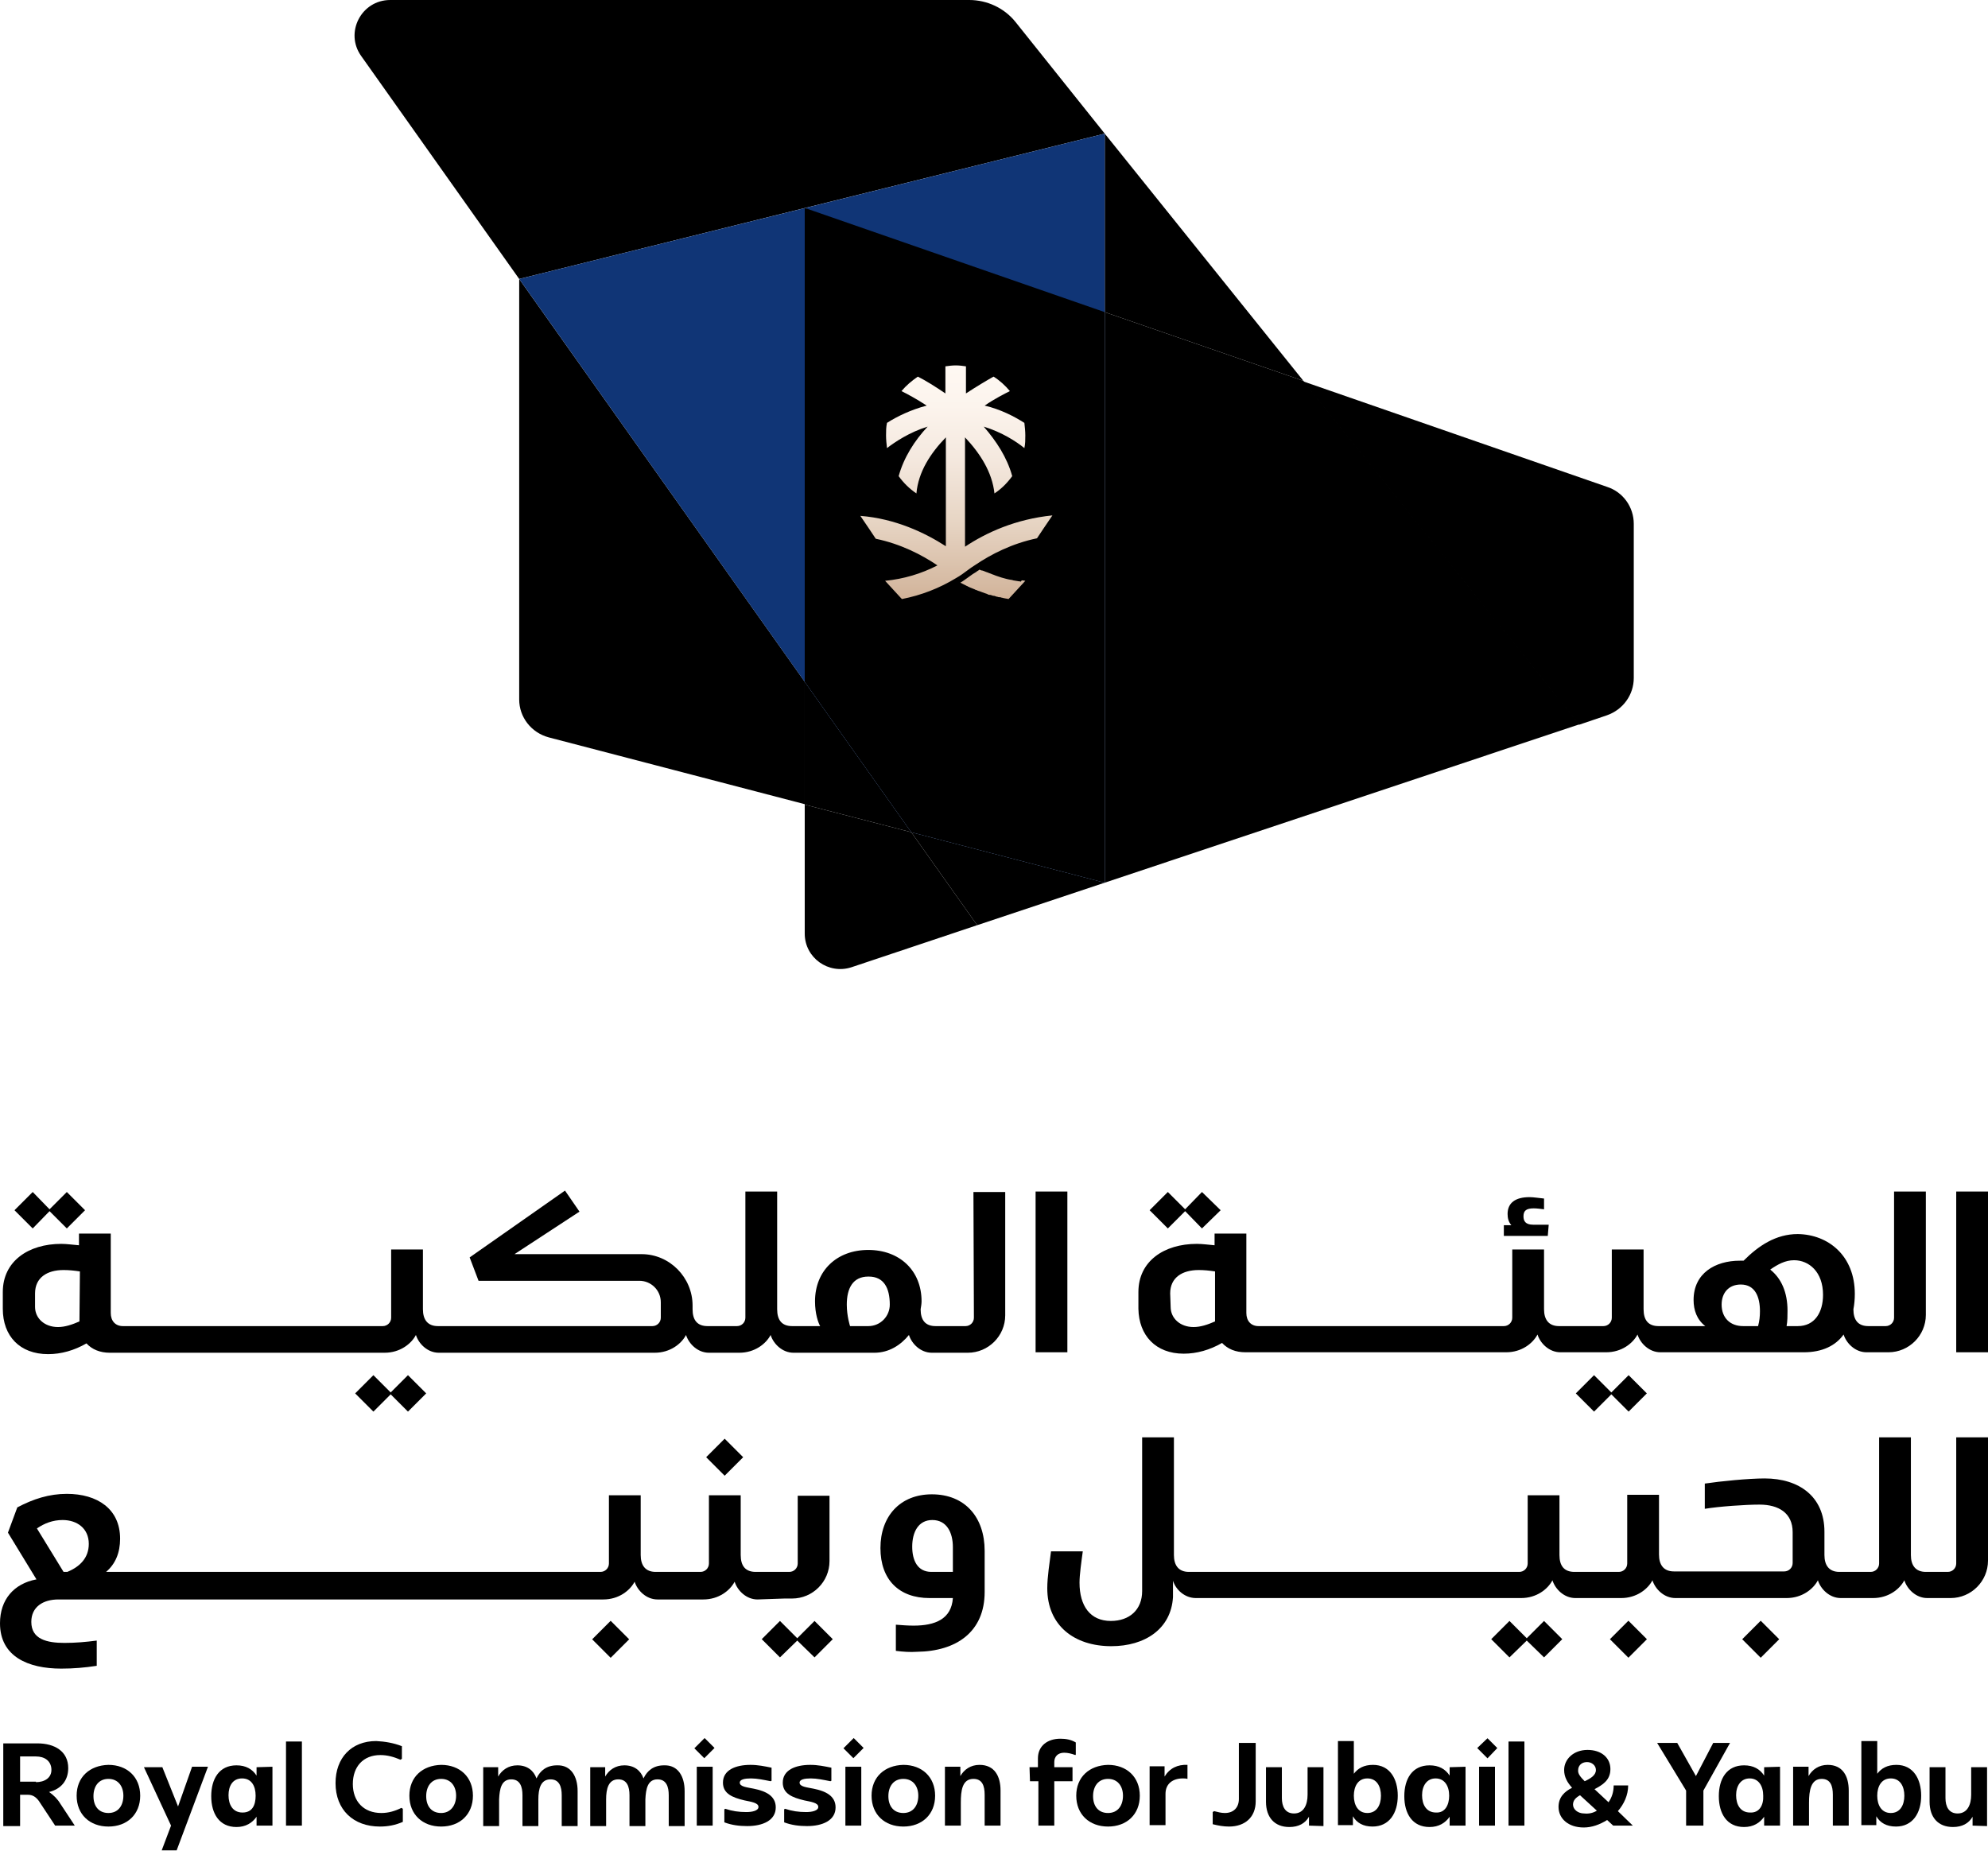
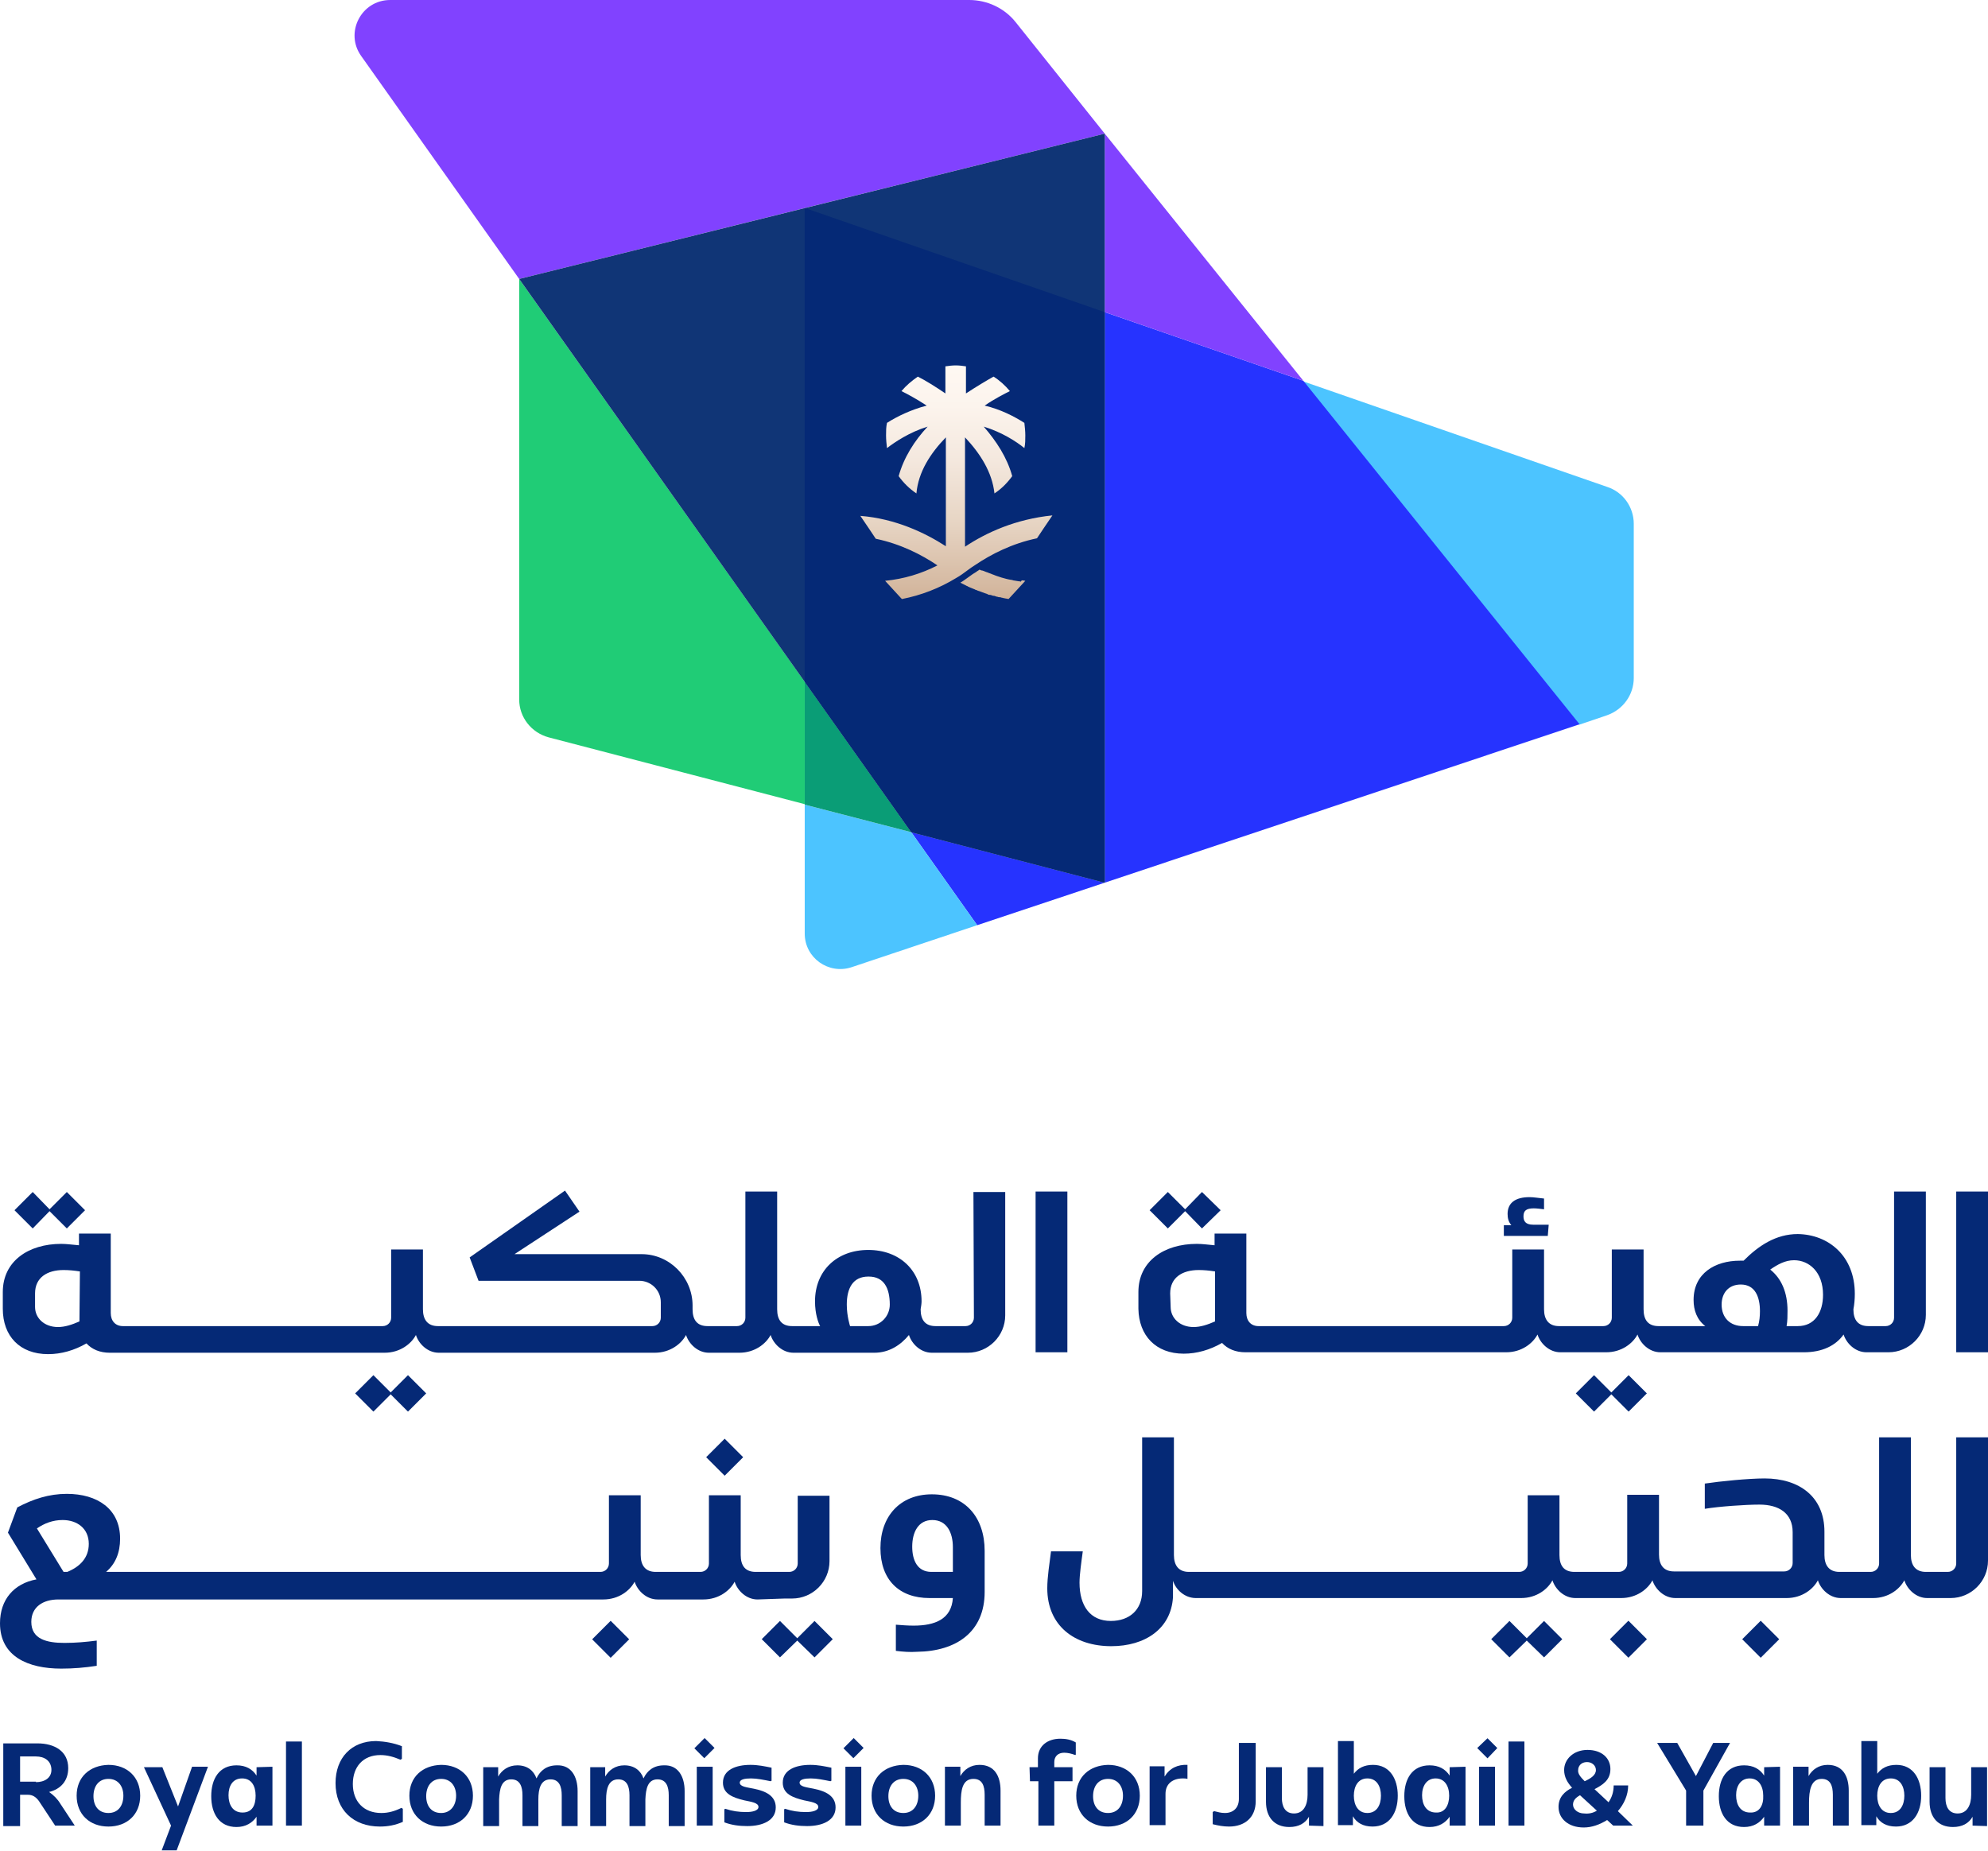
<svg xmlns="http://www.w3.org/2000/svg" version="1.1" id="Layer_1" x="0px" y="0px" viewBox="0 0 300 279.267" xml:space="preserve" width="300" height="279.267">
  <defs id="defs53" />
+   <style type="text/css" id="style1"> .st0{fill:#4CC4FF;} .st1{fill:#2633FF;} .st2{fill:#8142FF;} .st3{fill:#052976;} .st4{fill:#103576;} .st5{fill:#0A9D76;} .st6{fill:#20CC76;} .st7{fill:url(#SVGID_1_);} .st8{fill:url(#SVGID_00000085966504825435209960000017924694031542082710_);} </style>
  <g id="g54" transform="matrix(0.7052186,0,0,0.7052186,-202.3272,-213.2581)">
    <g id="g13">
      <g id="g7">
        <path class="st0" d="m 636.5,414.5 v 33 c 0,3.6 -2.3,6.8 -5.8,8 l -5.9,2 -59.1,-73.5 65.1,22.6 c 3.4,1.1 5.7,4.3 5.7,7.9 z" id="path1" style="display:inline" />
        <polygon class="st1" points="523.3,491.3 523.3,369.2 565.8,383.9 624.9,457.4 " id="polygon1" style="display:inline" />
        <polygon class="st2" points="523.3,369.2 523.3,331 565.8,383.9 " id="polygon2" style="display:inline" />
        <path class="st2" d="m 523.3,331 -64.1,15.9 v 0 L 398,362.1 364.2,314.4 c -3.6,-5 0,-12 6.2,-12 h 123.9 c 3.8,0 7.5,1.7 9.9,4.7 z" id="path4" style="display:inline" />
        <polygon class="st1" points="481.9,480.5 523.3,491.3 496,500.4 " id="polygon5" style="display:inline" />
        <path class="st0" d="m 481.9,480.5 14.1,19.9 -26.9,9 c -4.9,1.6 -10,-2 -10,-7.2 v -27.6 z" id="path5" style="display:inline" />
        <polygon class="st5" points="481.9,480.5 459.1,474.6 459.1,448.3 " id="polygon6" style="display:inline" />
        <path class="st6" d="m 459.1,448.3 v 26.2 l -54.8,-14.3 c -3.7,-1 -6.3,-4.3 -6.3,-8.1 v -90 z" id="path6" style="display:inline" />
        <path style="display:inline;fill:#103576;fill-opacity:1;fill-rule:evenodd;stroke-width:1.418;stroke-linecap:square;stroke-miterlimit:0" d="M 398,362.1 481.9,480.5 523.3,491.3 V 331 Z" id="path2" />
        <polygon class="st3" points="523.3,491.3 481.9,480.5 459.1,448.3 459.1,346.9 523.3,369.2 " id="polygon3" style="display:inline" />
      </g>
      <linearGradient id="SVGID_1_" gradientUnits="userSpaceOnUse" x1="491.193" y1="549.401" x2="491.193" y2="622.251" gradientTransform="matrix(1,0,0,-1,0,1002)">
        <stop offset="0.13" style="stop-color:#BC9470" id="stop7" />
        <stop offset="0.15" style="stop-color:#BE9773" id="stop8" />
        <stop offset="0.34" style="stop-color:#D5B9A1" id="stop9" />
        <stop offset="0.53" style="stop-color:#E7D5C4" id="stop10" />
        <stop offset="0.71" style="stop-color:#F4E8DE" id="stop11" />
        <stop offset="0.87" style="stop-color:#FCF4ED" id="stop12" />
        <stop offset="1" style="stop-color:#FFF9F3" id="stop13" />
      </linearGradient>
      <path class="st7" d="m 505.7,426.6 c 0.2,0 0.4,0.1 0.6,0.1 l -3.4,3.7 -0.2,0.2 c -0.3,-0.1 -0.7,-0.1 -1,-0.2 -0.2,0 -0.3,-0.1 -0.5,-0.1 -0.2,-0.1 -0.4,-0.1 -0.6,-0.1 -0.1,0 -0.2,-0.1 -0.4,-0.1 -0.1,0 -0.2,-0.1 -0.3,-0.1 -0.2,-0.1 -0.4,-0.1 -0.5,-0.1 -0.3,-0.1 -0.5,-0.2 -0.8,-0.2 -0.2,0 -0.3,-0.1 -0.5,-0.2 -0.7,-0.2 -1.3,-0.5 -2,-0.7 -0.1,-0.1 -0.3,-0.1 -0.5,-0.2 -0.1,0 -0.1,-0.1 -0.2,-0.1 -0.2,-0.1 -0.3,-0.1 -0.5,-0.2 -0.2,-0.1 -0.3,-0.1 -0.5,-0.2 -0.1,-0.1 -0.3,-0.1 -0.4,-0.2 -0.1,-0.1 -0.3,-0.1 -0.4,-0.2 -0.2,-0.1 -0.4,-0.2 -0.6,-0.3 -0.2,-0.1 -0.4,-0.2 -0.6,-0.3 0.7,-0.4 1.3,-0.9 1.9,-1.3 0.5,-0.4 1,-0.7 1.5,-1 0.2,-0.2 0.5,-0.3 0.7,-0.5 0.2,0.1 0.4,0.2 0.6,0.2 0.4,0.1 0.7,0.3 1.1,0.4 0.2,0.1 0.5,0.2 0.8,0.3 0.1,0.1 0.3,0.1 0.5,0.2 0.2,0.1 0.3,0.1 0.5,0.2 0.2,0.1 0.4,0.1 0.6,0.2 0.2,0.1 0.4,0.1 0.6,0.2 0.7,0.2 1.4,0.4 2.1,0.5 0.1,0 0.2,0 0.4,0.1 0.2,0 0.4,0.1 0.6,0.1 0.2,0 0.4,0.1 0.6,0.1 0.1,0 0.3,0 0.4,0.1 0.2,-0.3 0.3,-0.3 0.4,-0.3 z m -12.3,-7.2 V 396 c 3.2,3.4 5.8,7.4 6.3,12 1.5,-1 2.7,-2.2 3.8,-3.7 -1.1,-4 -3.4,-7.5 -6.1,-10.6 3.9,1.2 7,3.2 8.7,4.6 0.2,-0.9 0.2,-1.8 0.2,-2.7 0,-0.9 -0.1,-1.8 -0.2,-2.7 -2.2,-1.4 -5.1,-2.9 -8.5,-3.7 2.2,-1.5 4.2,-2.5 5.4,-3.1 -1,-1.2 -2.2,-2.3 -3.5,-3.1 -1.6,0.9 -3.6,2.1 -5.9,3.6 v -5.3 0 -0.5 c -0.7,-0.1 -1.4,-0.2 -2.2,-0.2 -0.7,0 -1.5,0.1 -2.2,0.2 v 5.8 c -2.2,-1.5 -4.3,-2.8 -5.9,-3.6 -1.3,0.9 -2.5,1.9 -3.5,3.1 1.2,0.6 3.1,1.6 5.4,3.1 -3.4,0.9 -6.3,2.3 -8.5,3.7 -0.2,0.9 -0.2,1.8 -0.2,2.7 0,0.9 0.1,1.8 0.2,2.7 1.7,-1.3 4.8,-3.4 8.7,-4.6 -2.8,3 -5.1,6.6 -6.2,10.6 1,1.4 2.3,2.7 3.8,3.7 0.4,-4.6 3,-8.6 6.3,-12 v 23.3 0 0 c -4.5,-2.9 -10.8,-5.9 -18.3,-6.5 l 1.9,2.8 1.4,2.1 c 5.3,1.1 9.8,3.4 13.2,5.7 -3.5,1.8 -7.2,2.9 -11.2,3.3 l 3.4,3.7 0.2,0.2 c 4.1,-0.8 8,-2.3 11.6,-4.5 0.9,-0.5 1.7,-1.1 2.5,-1.7 0.5,-0.4 1,-0.7 1.6,-1.1 3.4,-2.3 7.9,-4.6 13.2,-5.7 l 1.4,-2.1 1.9,-2.8 c -7.9,0.8 -14.2,3.7 -18.7,6.7 z" id="path13" style="display:inline;fill:url(#SVGID_1_)" />
    </g>
    <g id="g53">
      <g id="g21">
        <polygon class="st3" points="628,604.5 631.7,600.8 635.4,604.5 639.3,600.6 635.4,596.7 631.7,600.4 628,596.7 624.1,600.6 " id="polygon13" />
        <polygon class="st3" points="544.1,557.5 540.5,561.2 536.8,557.5 532.9,561.4 536.8,565.3 540.5,561.6 544.1,565.3 548.1,561.4 " id="polygon14" />
        <path class="st3" d="M 618.3,564.5 H 615 c -1.7,0 -2.1,-0.8 -2.1,-1.8 0,-1.2 0.6,-1.7 2.2,-1.7 0.6,0 1.4,0.1 2.2,0.2 v -2.3 c -1.1,-0.1 -2.2,-0.3 -3.1,-0.3 -3,0 -4.7,1.2 -4.7,3.6 0,0.9 0.2,1.7 0.8,2.4 h -1.6 v 2.3 h 9.4 z" id="path14" />
        <path class="st3" d="m 540.2,592.1 c 2.8,0 5.6,-0.8 8.2,-2.3 1.2,1.3 2.9,2 5,2 h 55.8 c 3.3,0 5.7,-1.9 6.7,-3.8 0.6,1.9 2.5,3.8 4.9,3.8 h 9.8 c 3.3,0 5.7,-1.9 6.7,-3.8 0.6,1.9 2.5,3.8 4.9,3.8 h 30.7 c 3.9,0 6.8,-1.4 8.5,-3.8 v 0 c 0.6,1.9 2.5,3.8 4.9,3.8 h 4.7 c 4.4,0 8,-3.6 8,-8 v -26.4 h -6.8 v 27 c 0,1 -0.8,1.8 -1.8,1.8 h -3.7 c -2.2,0 -3.2,-1.3 -3.2,-3.6 v 0 c 0.2,-1 0.3,-2.2 0.3,-3.3 0,-8.1 -5.6,-12.7 -12.2,-12.8 -4.7,0 -8.4,2.5 -11.6,5.7 h -0.8 c -5.3,0 -9.9,2.7 -9.9,8.4 0,2.2 0.7,4.2 2.5,5.6 h -10 c -2.2,0 -3.2,-1.3 -3.2,-3.6 v -12.8 h -6.8 v 14.6 c 0,1 -0.8,1.8 -1.8,1.8 h -9.5 c -2.2,0 -3.2,-1.4 -3.2,-3.6 v -12.8 h -6.8 v 14.6 c 0,1 -0.8,1.8 -1.8,1.8 h -52.5 c -1.6,0 -2.6,-1.1 -2.6,-2.8 v -17 h -6.8 v 2.5 c -1.3,-0.1 -2.5,-0.3 -3.8,-0.3 -7,0 -12.5,3.7 -12.5,10.3 v 3.6 c 0.1,5.7 3.7,9.6 9.7,9.6 z m 130.6,-20 c 3.2,0 6.2,2.5 6.2,7.4 0,3.8 -1.8,6.7 -5.4,6.7 h -2.4 c 0.2,-1.1 0.2,-2.2 0.2,-3.3 0,-3.9 -1.3,-6.9 -3.7,-8.8 1.6,-1.1 3.2,-2 5.1,-2 z m -11.4,5.2 c 3.1,0 4.1,2.7 4.1,5.7 0,1.1 -0.1,2.1 -0.4,3.2 h -3.2 c -2.8,0 -4.6,-1.8 -4.6,-4.6 0,-2.5 1.5,-4.3 4.1,-4.3 z m -122.1,1.9 c 0,-3.4 2.6,-5 6.1,-5 1.1,0 2.2,0.1 3.5,0.3 v 10.7 c -1.6,0.7 -3.1,1.2 -4.6,1.2 -2.9,0 -4.9,-1.9 -4.9,-4.3 z" id="path15" />
        <rect x="705.5" y="557.4" class="st3" width="6.8" height="34.4" id="rect15" />
        <polygon class="st3" points="453.8,657.1 457.5,653.5 461.2,657.1 465.1,653.2 461.2,649.3 457.5,653 453.8,649.3 449.9,653.2 " id="polygon15" />
        <path class="st3" d="m 486.3,622.2 c -6.8,0 -11,4.7 -11,11.5 0,6.8 4,10.7 10.5,10.7 h 5 c -0.3,4.5 -3.8,5.9 -8.4,5.9 -1.3,0 -2.5,-0.1 -3.8,-0.2 v 5.6 c 1.6,0.2 3,0.3 4.5,0.2 8.5,-0.1 14.5,-4.3 14.5,-12.8 v -8.8 c 0,-7.2 -4.2,-12.1 -11.3,-12.1 z m 4.5,16.6 h -4.6 c -3,0 -4.1,-2.5 -4.1,-5.4 0,-3.1 1.3,-5.7 4.3,-5.7 3.1,0 4.4,2.7 4.4,5.8 z" id="path16" />
        <rect x="439.2" y="611.4" transform="matrix(0.7071,-0.7071,0.7071,0.7071,-304.8728,492.4944)" class="st3" width="5.6" height="5.6" id="rect16" />
        <rect x="414.8" y="650.4" transform="matrix(0.7071,-0.7071,0.7071,0.7071,-339.59,486.6349)" class="st3" width="5.6" height="5.6" id="rect17" />
        <path class="st3" d="m 454.8,644.5 h 1.6 c 4.4,0 8,-3.6 8,-8 v -14 h -6.8 V 637 c 0,1 -0.8,1.8 -1.8,1.8 h -7.2 c -2.2,0 -3.2,-1.3 -3.2,-3.6 v -12.8 h -6.8 V 637 c 0,1 -0.8,1.8 -1.8,1.8 h -9.6 c -2.2,0 -3.2,-1.4 -3.2,-3.6 v -12.8 h -6.8 V 637 c 0,1 -0.8,1.8 -1.8,1.8 H 309.6 c 2,-1.7 3,-4.1 3,-7.1 0,-6.4 -4.9,-9.6 -11.4,-9.6 -3.8,0 -7.2,1.1 -10.6,2.9 l -2,5.4 6.1,10 c -4.8,0.9 -7.8,4.3 -7.8,9.4 0,7.1 6,9.7 13.1,9.7 2.6,0 5,-0.2 7.6,-0.6 v -5.4 c -2.3,0.3 -4.5,0.5 -6.9,0.5 -3.8,0 -7.1,-0.8 -7.1,-4.5 0,-3.2 2.5,-4.8 5.8,-4.8 H 416 c 3.3,0 5.7,-1.9 6.7,-3.8 0.6,1.9 2.5,3.8 4.9,3.8 h 9.8 c 3.3,0 5.7,-1.9 6.7,-3.8 0.6,1.9 2.5,3.8 4.9,3.8 z m -153.5,-5.7 h -0.8 l -5.7,-9.3 c 1.6,-1.1 3.4,-1.8 5.5,-1.8 3.1,0 5.6,1.8 5.6,5.1 0,3 -1.9,4.9 -4.6,6 z" id="path17" />
        <rect x="660.9" y="650.4" transform="matrix(0.7071,-0.7071,0.7071,0.7071,-267.5171,660.6389)" class="st3" width="5.6" height="5.6" id="rect18" />
        <rect x="632.6" y="650.4" transform="matrix(0.7071,-0.7071,0.7071,0.7071,-275.8142,640.6243)" class="st3" width="5.6" height="5.6" id="rect19" />
        <path class="st3" d="m 705.5,637 c 0,1 -0.8,1.8 -1.8,1.8 H 699 c -2.2,0 -3.2,-1.4 -3.2,-3.6 V 610 H 689 v 27 c 0,1 -0.8,1.8 -1.8,1.8 h -6.7 c -2.2,0 -3.2,-1.4 -3.2,-3.6 v -5 c 0,-7.5 -5.4,-11.4 -12.8,-11.4 -3.4,0 -9.5,0.6 -12.8,1.1 v 5.4 c 3,-0.5 8.7,-0.9 11.7,-0.9 4.1,0 7.1,1.8 7.1,5.9 v 6.6 c 0,1 -0.8,1.8 -1.8,1.8 h -23.6 c -2.2,0 -3.2,-1.4 -3.2,-3.6 v -12.8 h -6.8 V 637 c 0,1 -0.8,1.8 -1.8,1.8 h -9.5 c -2.2,0 -3.2,-1.3 -3.2,-3.6 v -12.8 h -6.8 V 637 c 0,1 -0.8,1.8 -1.8,1.8 h -70.7 c -2.2,0 -3.2,-1.4 -3.2,-3.6 V 610 h -6.8 v 32.9 c 0,4 -2.7,6.4 -6.7,6.4 -4.4,0 -6.7,-3.2 -6.7,-8.2 0,-1.7 0.4,-4.5 0.7,-6.7 h -6.8 c -0.3,2.4 -0.8,5.5 -0.8,7.9 0,8 5.8,12.4 13.7,12.4 7.2,0 12.8,-3.7 13.2,-10.5 0,-0.7 0,-2.2 0,-3.5 0.6,1.9 2.5,3.7 4.9,3.7 h 69.6 c 3.3,0 5.7,-1.9 6.7,-3.8 0.6,1.9 2.5,3.8 4.9,3.8 h 9.8 c 3.3,0 5.7,-1.9 6.7,-3.8 0.6,1.9 2.5,3.8 4.9,3.8 h 23.8 c 3.3,0 5.7,-1.9 6.7,-3.8 0.6,1.9 2.5,3.8 4.9,3.8 h 6.9 c 3.3,0 5.7,-1.9 6.7,-3.8 0.6,1.9 2.5,3.8 4.9,3.8 h 5 c 4.4,0 8,-3.6 8,-8 V 610 h -6.8 z" id="path19" />
        <polygon class="st3" points="609.9,657.1 613.6,653.5 617.3,657.1 621.2,653.2 617.3,649.3 613.6,653 609.9,649.3 606,653.2 " id="polygon19" />
        <polygon class="st3" points="301.2,557.5 297.5,561.2 293.9,557.5 290,561.4 293.9,565.3 297.5,561.6 301.2,565.3 305.1,561.4 " id="polygon20" />
        <rect x="508.5" y="557.4" class="st3" width="6.8" height="34.4" id="rect20" />
        <path class="st3" d="m 495.3,584.4 c 0,1 -0.8,1.8 -1.8,1.8 h -6.4 c -2.2,0 -3.2,-1.3 -3.2,-3.6 v 0 c 0.1,-0.6 0.2,-1.2 0.2,-1.7 0,-6.6 -4.7,-11 -11.4,-11 -6.7,0 -11.4,4.4 -11.4,11 0,2.7 0.7,4.6 1.1,5.3 h -6 c -2.2,0 -3.2,-1.3 -3.2,-3.6 v -25.2 h -6.8 v 27 c 0,1 -0.8,1.8 -1.8,1.8 h -6.3 c -2.2,0 -3.2,-1.3 -3.2,-3.6 v -0.8 c 0,-6 -4.9,-11 -10.9,-11 H 397 l 13.9,-9.1 -3.1,-4.5 -20.4,14.3 1.9,5 h 34.4 c 2.5,0 4.6,2 4.6,4.6 v 3.3 c 0,1 -0.8,1.8 -1.8,1.8 h -45.9 c -2.2,0 -3.2,-1.4 -3.2,-3.6 v -12.8 h -6.8 v 14.6 c 0,1 -0.8,1.8 -1.8,1.8 h -55.6 c -1.6,0 -2.6,-1.1 -2.6,-2.8 v -17 h -6.8 v 2.5 c -1.3,-0.1 -2.6,-0.3 -3.8,-0.3 -7,0 -12.5,3.7 -12.5,10.3 v 3.6 c 0,5.8 3.6,9.7 9.7,9.7 2.8,0 5.6,-0.8 8.2,-2.3 1.2,1.3 2.9,2 5,2 h 58.8 c 3.3,0 5.7,-1.9 6.7,-3.8 0.6,1.9 2.5,3.8 4.9,3.8 H 427 c 3.3,0 5.7,-1.9 6.7,-3.8 0.6,1.9 2.5,3.8 4.9,3.8 h 6.5 c 3.3,0 5.7,-1.9 6.7,-3.8 0.6,1.9 2.5,3.8 4.9,3.8 H 474 c 3.1,0 5.6,-1.6 7.4,-3.8 0.6,1.9 2.5,3.8 4.9,3.8 h 7.7 c 4.4,0 8,-3.6 8,-8 v -26.4 h -6.8 z m -191.4,0.8 c -1.6,0.7 -3.1,1.2 -4.6,1.2 -2.9,0 -4.9,-1.9 -4.9,-4.3 v -2.9 c 0,-3.4 2.6,-5 6.1,-5 1.1,0 2.2,0.1 3.5,0.3 z m 173.4,-3.6 c 0,2.5 -2,4.6 -4.6,4.6 h -3.9 c 0,0 -0.7,-2.1 -0.7,-4.6 0,-3.5 1.3,-6 4.6,-6 h 0.1 c 3.2,0 4.5,2.4 4.5,6 z" id="path20" />
        <polygon class="st3" points="374.2,596.7 370.5,600.4 366.8,596.7 362.9,600.6 366.8,604.5 370.5,600.8 374.2,604.5 378.1,600.6 " id="polygon21" />
      </g>
      <g id="g52">
        <path class="st3" d="m 298.7,693.1 -3.5,-5.3 c -0.6,-0.8 -1.3,-1.3 -2.3,-1.3 h -1.7 v 6.7 h -3.6 v -17.7 h 7.3 c 3.7,0 6.6,1.7 6.6,5.3 0,2.7 -1.6,4.5 -4.1,5.1 1,0.7 1.8,1.5 2.4,2.5 l 3.1,4.7 z m -4.1,-9.3 c 1.8,0 3.4,-0.9 3.3,-2.8 -0.1,-1.8 -1.5,-2.7 -3.3,-2.7 h -3.4 v 5.4 h 3.4 z" id="path21" />
        <path class="st3" d="m 316.9,686.7 c 0,4 -2.8,6.6 -6.8,6.6 -4,0 -6.8,-2.6 -6.8,-6.6 0,-4 2.8,-6.5 6.8,-6.6 4,0 6.8,2.6 6.8,6.6 z m -3.6,0 c 0,-2 -1.1,-3.6 -3.2,-3.6 -2.1,0 -3.2,1.6 -3.2,3.7 0,2.1 1.1,3.6 3.2,3.6 2.1,0 3.2,-1.6 3.2,-3.7 z" id="path22" />
        <path class="st3" d="m 321.6,680.5 3.4,8.5 3,-8.5 h 3.4 l -6.7,17.9 h -3.2 l 2,-5.3 -5.8,-12.5 h 3.9 z" id="path23" />
        <path class="st3" d="m 345.2,680.5 v 12.6 h -3.4 v -1.9 c -0.9,1.3 -2.3,2.2 -4.3,2.2 -3.7,0 -5.4,-2.9 -5.4,-6.6 0,-3.7 1.7,-6.6 5.4,-6.6 2,0 3.4,0.8 4.3,2.2 v -1.8 z m -3.6,6.2 v 0 c 0,-2.1 -0.9,-3.7 -2.9,-3.7 -2,0 -2.9,1.6 -2.9,3.6 0,2 0.9,3.7 3,3.7 2.1,0 2.8,-1.6 2.8,-3.6 z" id="path24" />
        <path class="st3" d="m 351.5,675.1 v 18 h -3.4 v -18 z" id="path25" />
        <path class="st3" d="m 372.9,676.1 v 2.7 l -0.3,0.2 c -1.4,-0.6 -2.8,-1 -4.3,-1 -3.7,0 -5.9,2.5 -5.9,6.2 0,3.7 2.3,6.2 6.1,6.2 1.5,0 2.9,-0.4 4.3,-1.1 l 0.3,0.2 v 2.8 c -1.6,0.7 -3.2,1 -4.9,1 -5.7,0 -9.5,-3.6 -9.5,-9.3 0,-5.4 3.4,-9 8.7,-9 1.9,0.1 3.7,0.4 5.5,1.1 z" id="path26" />
        <path class="st3" d="m 388.1,686.7 c 0,4 -2.8,6.6 -6.8,6.6 -4,0 -6.8,-2.6 -6.8,-6.6 0,-4 2.8,-6.5 6.8,-6.6 4,0 6.8,2.6 6.8,6.6 z m -3.6,0 c 0,-2 -1.1,-3.6 -3.2,-3.6 -2.1,0 -3.2,1.6 -3.2,3.7 0,2.1 1.1,3.6 3.2,3.6 2,0 3.2,-1.6 3.2,-3.7 z" id="path27" />
        <path class="st3" d="m 410.5,685.7 v 7.5 h -3.4 v -6.6 c 0,-1.8 -0.5,-3.4 -2.4,-3.4 -2.1,0 -2.6,2 -2.6,4.3 v 5.7 h -3.4 v -6.6 c 0,-1.8 -0.5,-3.4 -2.4,-3.4 -2.1,0 -2.5,2 -2.6,4.3 v 5.7 h -3.4 v -12.6 h 3.2 v 2 c 0.8,-1.4 2.2,-2.4 4.1,-2.4 2.1,0 3.5,1.1 4.1,2.8 0.8,-1.7 2.2,-2.8 4.4,-2.8 3,-0.1 4.4,2.4 4.4,5.5 z" id="path28" />
        <path class="st3" d="m 433.4,685.7 v 7.5 H 430 v -6.6 c 0,-1.8 -0.5,-3.4 -2.4,-3.4 -2.1,0 -2.5,2 -2.6,4.3 v 5.7 h -3.4 v -6.6 c 0,-1.8 -0.5,-3.4 -2.4,-3.4 -2.1,0 -2.6,2 -2.6,4.3 v 5.7 h -3.4 v -12.6 h 3.2 v 2 c 0.8,-1.4 2.2,-2.4 4.1,-2.4 2.1,0 3.5,1.1 4.1,2.8 0.8,-1.7 2.2,-2.8 4.4,-2.8 3,-0.1 4.4,2.4 4.4,5.5 z" id="path29" />
        <path class="st3" d="m 452,680.7 v 2.8 l -0.2,0.1 c -1.5,-0.3 -2.9,-0.6 -4.2,-0.6 -1.3,0 -2.4,0.2 -2.4,0.9 0,0.9 1.6,1 3,1.3 2.5,0.5 4.7,1.5 4.7,4 0,2.8 -2.8,4 -6.1,4 -1.7,0 -3.3,-0.2 -4.9,-0.8 v -2.8 l 0.2,-0.1 c 1.5,0.5 2.9,0.7 4.5,0.7 1.3,0 2.6,-0.3 2.6,-1.1 0,-0.9 -1.6,-1.1 -3,-1.4 -2.5,-0.6 -4.6,-1.4 -4.6,-3.8 0,-2.7 2.7,-3.8 5.9,-3.8 1.6,0 3,0.3 4.5,0.6 z" id="path30" />
        <path class="st3" d="m 464.8,680.7 v 2.8 l -0.2,0.1 c -1.5,-0.3 -2.9,-0.6 -4.2,-0.6 -1.3,0 -2.4,0.2 -2.4,0.9 0,0.9 1.6,1 3,1.3 2.5,0.5 4.7,1.5 4.7,4 0,2.8 -2.8,4 -6.1,4 -1.7,0 -3.3,-0.2 -4.9,-0.8 v -2.8 l 0.2,-0.1 c 1.5,0.5 2.9,0.7 4.5,0.7 1.3,0 2.6,-0.3 2.6,-1.1 0,-0.9 -1.6,-1.1 -3,-1.4 -2.5,-0.6 -4.6,-1.4 -4.6,-3.8 0,-2.7 2.7,-3.8 5.9,-3.8 1.6,0 3,0.3 4.5,0.6 z" id="path31" />
        <path class="st3" d="m 487,686.7 c 0,4 -2.8,6.6 -6.8,6.6 -4,0 -6.8,-2.6 -6.8,-6.6 0,-4 2.8,-6.5 6.8,-6.6 4,0 6.8,2.6 6.8,6.6 z m -3.6,0 c 0,-2 -1.1,-3.6 -3.2,-3.6 -2.1,0 -3.2,1.6 -3.2,3.7 0,2.1 1.1,3.6 3.2,3.6 2.1,0 3.2,-1.6 3.2,-3.7 z" id="path32" />
        <path class="st3" d="m 492.4,680.5 v 2 c 0.8,-1.4 2.2,-2.4 4.1,-2.4 3.2,0 4.5,2.4 4.5,5.5 v 7.5 h -3.4 v -6.6 c 0,-1.9 -0.5,-3.4 -2.4,-3.4 -2.4,0 -2.7,2.5 -2.7,5.1 v 0 4.9 h -3.4 v -12.6 z" id="path33" />
        <path class="st3" d="m 507.2,680.6 h 1.8 v -1.9 c 0,-2.7 2.1,-4.2 4.8,-4.2 1.2,0 2.3,0.2 3.3,0.8 v 2.6 L 517,678 c -0.8,-0.3 -1.6,-0.5 -2.4,-0.5 -1.3,0 -2.1,0.8 -2.1,2 v 1.1 h 3.9 v 3 h -3.9 v 9.5 h -3.4 v -9.5 h -1.8 z" id="path34" />
        <path class="st3" d="m 530.8,686.7 c 0,4 -2.8,6.6 -6.8,6.6 -4,0 -6.8,-2.6 -6.8,-6.6 0,-4 2.8,-6.5 6.8,-6.6 4,0 6.8,2.6 6.8,6.6 z m -3.6,0 c 0,-2 -1.1,-3.6 -3.2,-3.6 -2.1,0 -3.2,1.6 -3.2,3.7 0,2.1 1.1,3.6 3.2,3.6 2.1,0 3.2,-1.6 3.2,-3.7 z" id="path35" />
        <path class="st3" d="m 536.1,680.5 v 2.1 c 1.1,-1.8 2.8,-2.6 4.9,-2.5 v 3 c -0.4,-0.1 -0.7,-0.1 -1,-0.1 -2.1,0 -3.7,1.1 -3.7,3.3 v 6.7 h -3.4 v -12.6 h 3.2 z" id="path36" />
        <path class="st3" d="m 555.6,675.4 v 12.5 c 0,3.4 -2.3,5.4 -5.7,5.4 -1.2,0 -2.3,-0.2 -3.5,-0.5 v -2.6 l 0.3,-0.2 c 0.8,0.2 1.5,0.4 2.3,0.4 1.9,0 3,-1.2 3,-3 v -12 z" id="path37" />
        <path class="st3" d="m 567,693.1 v -1.9 c -0.8,1.4 -2.2,2.2 -4.2,2.2 -3.2,0 -5,-2.1 -5,-5.4 v -7.4 h 3.4 v 6.6 c 0,1.8 0.7,3.3 2.6,3.3 2.1,0 2.9,-1.9 2.9,-4 v 0 -5.9 h 3.4 v 12.6 z" id="path38" />
        <path class="st3" d="m 586,686.7 c 0,3.7 -1.8,6.6 -5.4,6.6 -2,0 -3.4,-0.8 -4.2,-2.2 v 1.9 h -1 -2.2 v -18 h 3.4 v 7 c 0.9,-1.2 2.2,-1.9 4.1,-1.9 3.6,0 5.3,3 5.3,6.6 z m -3.6,0 c 0,-2 -0.9,-3.7 -2.9,-3.7 -2,0 -2.9,1.7 -2.9,3.7 0,2 0.9,3.7 2.9,3.7 2,0 2.9,-1.7 2.9,-3.7 z" id="path39" />
        <path class="st3" d="m 600.5,680.5 v 12.6 h -3.4 v -1.9 c -0.9,1.3 -2.3,2.2 -4.3,2.2 -3.7,0 -5.4,-2.9 -5.4,-6.6 0,-3.7 1.7,-6.6 5.4,-6.6 2,0 3.4,0.8 4.3,2.2 v -1.8 z m -3.5,6.2 v 0 c 0,-2.1 -1,-3.7 -2.9,-3.7 -1.9,0 -2.9,1.6 -2.9,3.6 0,2 0.9,3.7 3,3.7 1.9,0.1 2.8,-1.6 2.8,-3.6 z" id="path40" />
        <path class="st3" d="m 606.8,680.5 v 12.6 h -3.4 v -12.6 z m 0.5,-4 -2.1,2.2 -2.2,-2.2 2.2,-2.1 z" id="path41" />
        <path class="st3" d="m 613.1,675.1 v 18 h -3.4 v -18 z" id="path42" />
        <path class="st3" d="m 636.3,693.1 h -4.2 l -1.3,-1.2 c -1.6,1 -3.3,1.6 -5,1.6 -3.3,0 -5.4,-1.9 -5.4,-4.4 0,-2.1 1.3,-3.3 2.9,-4.1 -1,-1.1 -1.7,-2.3 -1.7,-3.8 0,-2.3 2,-4.3 5,-4.3 3,0 4.9,1.7 4.9,4.1 0,2.4 -1.7,3.4 -3.4,4.3 l 3,2.8 c 0.7,-1 1.1,-2.2 1.1,-3.6 h 3.1 c 0,2.1 -0.9,4 -2.2,5.5 z m -7.7,-3.2 -3.6,-3.3 c -0.9,0.5 -1.5,1.1 -1.5,2 0,1 1,1.9 2.4,1.9 1,0.1 1.9,-0.1 2.7,-0.6 z m -2.6,-6.3 c 1.3,-0.6 2.4,-1.3 2.4,-2.4 0,-1 -0.9,-1.7 -1.9,-1.7 -1.3,0 -1.9,0.9 -1.9,1.7 -0.1,0.8 0.5,1.5 1.4,2.4 z" id="path43" />
        <path class="st3" d="m 657.1,675.4 -5.7,10.2 v 7.5 h -3.7 v -7.5 l -6.2,-10.2 h 4.3 l 4,7.1 3.7,-7.1 z" id="path44" />
        <path class="st3" d="m 667.8,680.5 v 12.6 h -3.4 v -1.9 c -0.9,1.3 -2.3,2.2 -4.3,2.2 -3.7,0 -5.4,-2.9 -5.4,-6.6 0,-3.7 1.7,-6.6 5.4,-6.6 2,0 3.4,0.8 4.3,2.2 v -1.8 z m -3.6,6.2 v 0 c 0,-2.1 -1,-3.7 -2.9,-3.7 -1.9,0 -2.9,1.6 -2.9,3.6 0,2 0.9,3.7 3,3.7 2,0.1 2.9,-1.6 2.8,-3.6 z" id="path45" />
        <path class="st3" d="m 673.9,680.5 v 2 c 0.8,-1.4 2.2,-2.4 4.1,-2.4 3.2,0 4.5,2.4 4.5,5.5 v 7.5 h -3.4 v -6.6 c 0,-1.9 -0.5,-3.4 -2.4,-3.4 -2.3,0 -2.7,2.5 -2.7,5.1 v 0 4.9 h -3.4 v -12.6 z" id="path46" />
        <path class="st3" d="m 698,686.7 c 0,3.7 -1.8,6.6 -5.4,6.6 -2,0 -3.4,-0.8 -4.2,-2.2 v 1.9 h -1 -2.2 v -18 h 3.4 v 7 c 0.9,-1.2 2.2,-1.9 4.1,-1.9 3.6,0 5.3,3 5.3,6.6 z m -3.6,0 c 0,-2 -0.9,-3.7 -2.9,-3.7 -2,0 -2.9,1.7 -2.9,3.7 0,2 0.9,3.7 2.9,3.7 2,0 2.9,-1.7 2.9,-3.7 z" id="path47" />
        <path class="st3" d="m 709,693.1 v -1.9 c -0.8,1.4 -2.2,2.2 -4.2,2.2 -3.2,0 -5,-2.1 -5,-5.4 v -7.4 h 3.4 v 6.6 c 0,1.8 0.7,3.3 2.6,3.3 2.1,0 2.9,-1.9 2.9,-4 v 0 -5.9 h 3.4 v 12.6 z" id="path48" />
        <g id="g49">
          <rect x="467.8" y="680.5" class="st3" width="3.4" height="12.6" id="rect48" />
          <rect x="468" y="675" transform="matrix(0.7071,-0.7071,0.7071,0.7071,-340.8291,530.178)" class="st3" width="3.1" height="3" id="rect49" />
        </g>
        <g id="g51">
          <rect x="436" y="680.5" class="st3" width="3.4" height="12.6" id="rect50" />
          <rect x="436.1" y="675" transform="matrix(0.7071,-0.7071,0.7071,0.7071,-350.1762,507.6255)" class="st3" width="3.1" height="3" id="rect51" />
        </g>
      </g>
    </g>
  </g>
</svg>
